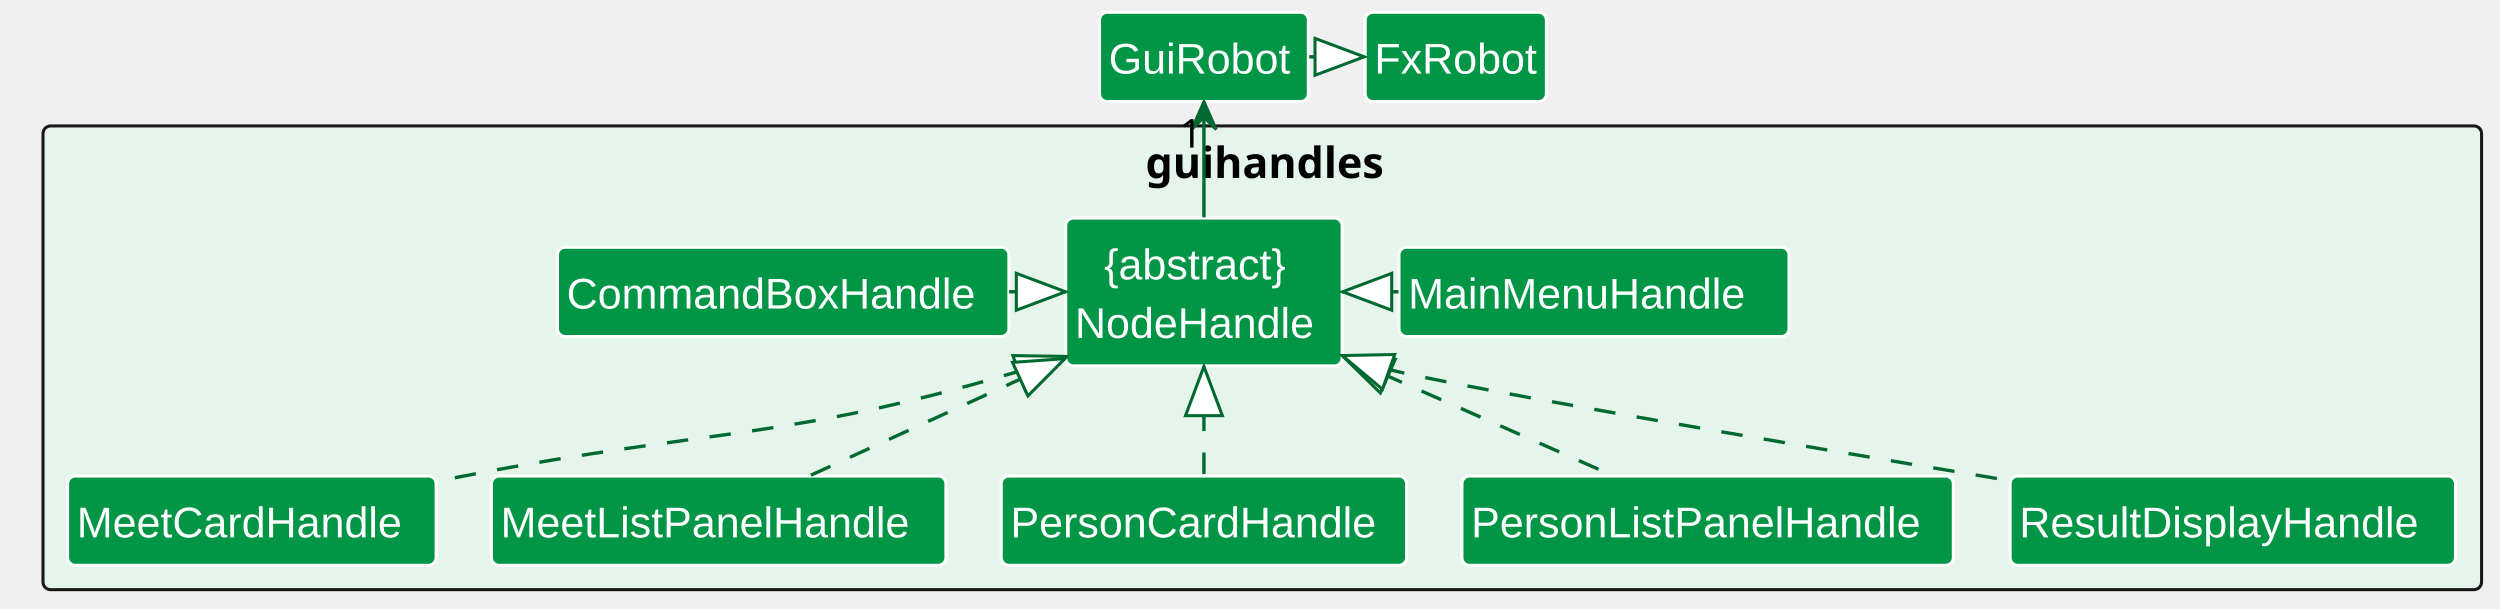
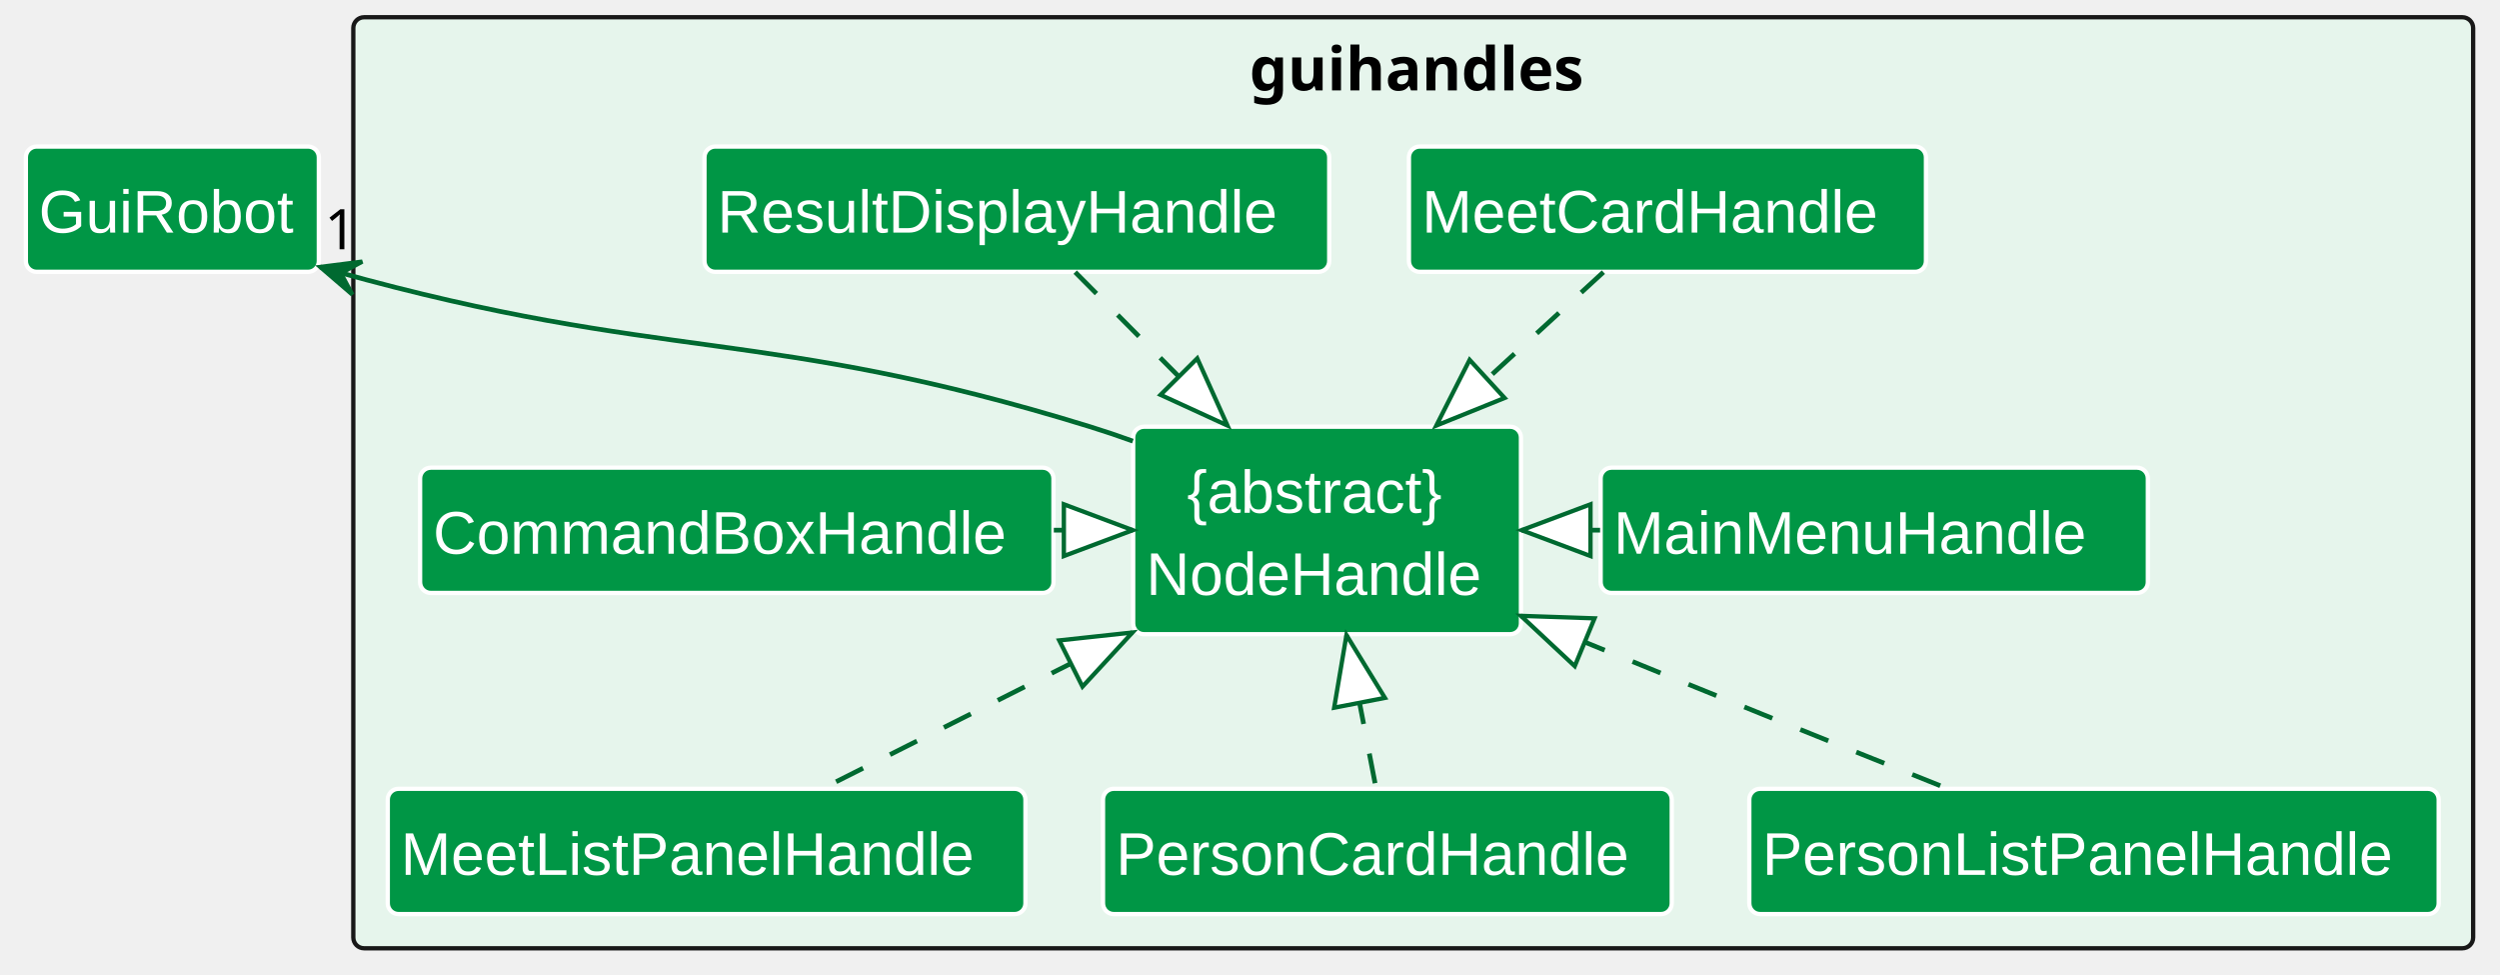
- <svg xmlns="http://www.w3.org/2000/svg" contentStyleType="text/css" height="198px" preserveAspectRatio="none" style="width:814px;height:198px;background:#FFFFFF;" version="1.1" viewBox="0 0 814 198" width="814px" zoomAndPan="magnify">
+ <svg xmlns="http://www.w3.org/2000/svg" contentStyleType="text/css" height="226px" preserveAspectRatio="none" style="width:580px;height:226px;background:#FFFFFF;" version="1.1" viewBox="0 0 580 226" width="580px" zoomAndPan="magnify">
  <defs />
  <g>
    <g id="cluster_guihandles">
-       <rect fill="#E6F5EC" height="151" rx="2.5" ry="2.5" style="stroke:#181818;stroke-width:1.0;" width="794" x="14" y="41" />
-       <text fill="#000000" font-family="sans-serif" font-size="14" font-weight="bold" lengthAdjust="spacing" textLength="76" x="373" y="57.966">guihandles</text>
+       <rect fill="#E6F5EC" height="216" rx="2.5" ry="2.5" style="stroke:#181818;stroke-width:1.0;" width="492" x="82" y="4" />
+       <text fill="#000000" font-family="sans-serif" font-size="14" font-weight="bold" lengthAdjust="spacing" textLength="76" x="290" y="20.966">guihandles</text>
    </g>
    <g id="elem_GuiRobot">
-       <rect fill="#009645" height="29.068" id="GuiRobot" rx="2.5" ry="2.5" style="stroke:#FFFFFF;stroke-width:1.0;" width="68" x="358" y="4" />
-       <text fill="#FFFFFF" font-family="Arial" font-size="14" lengthAdjust="spacing" textLength="62" x="361" y="23.966">GuiRobot</text>
-     </g>
-     <g id="elem_FxRobot">
-       <rect fill="#009645" height="29.068" id="FxRobot" rx="2.5" ry="2.5" style="stroke:#FFFFFF;stroke-width:1.0;" width="59" x="444.5" y="4" />
-       <text fill="#FFFFFF" font-family="Arial" font-size="14" lengthAdjust="spacing" textLength="53" x="447.5" y="23.966">FxRobot</text>
+       <rect fill="#009645" height="29.068" id="GuiRobot" rx="2.5" ry="2.5" style="stroke:#FFFFFF;stroke-width:1.0;" width="68" x="6" y="34" />
+       <text fill="#FFFFFF" font-family="Arial" font-size="14" lengthAdjust="spacing" textLength="62" x="9" y="53.966">GuiRobot</text>
    </g>
    <g id="elem_NodeHandle">
-       <rect codeLine="8" fill="#009645" height="48.136" id="NodeHandle" rx="2.5" ry="2.5" style="stroke:#FFFFFF;stroke-width:1.0;" width="90" x="347" y="71" />
-       <text fill="#FFFFFF" font-family="Arial" font-size="14" lengthAdjust="spacing" textLength="65" x="359.5" y="90.966">{abstract}</text>
-       <text fill="#FFFFFF" font-family="Arial" font-size="14" lengthAdjust="spacing" textLength="84" x="350" y="110.034">NodeHandle</text>
+       <rect codeLine="8" fill="#009645" height="48.136" id="NodeHandle" rx="2.5" ry="2.5" style="stroke:#FFFFFF;stroke-width:1.0;" width="90" x="263" y="99" />
+       <text fill="#FFFFFF" font-family="Arial" font-size="14" lengthAdjust="spacing" textLength="65" x="275.5" y="118.966">{abstract}</text>
+       <text fill="#FFFFFF" font-family="Arial" font-size="14" lengthAdjust="spacing" textLength="84" x="266" y="138.034">NodeHandle</text>
    </g>
    <g id="elem_CommandBoxHandle">
-       <rect codeLine="9" fill="#009645" height="29.068" id="CommandBoxHandle" rx="2.5" ry="2.5" style="stroke:#FFFFFF;stroke-width:1.0;" width="147" x="181.5" y="80.5" />
-       <text fill="#FFFFFF" font-family="Arial" font-size="14" lengthAdjust="spacing" textLength="141" x="184.5" y="100.466">CommandBoxHandle</text>
+       <rect codeLine="9" fill="#009645" height="29.068" id="CommandBoxHandle" rx="2.5" ry="2.5" style="stroke:#FFFFFF;stroke-width:1.0;" width="147" x="97.5" y="108.5" />
+       <text fill="#FFFFFF" font-family="Arial" font-size="14" lengthAdjust="spacing" textLength="141" x="100.5" y="128.466">CommandBoxHandle</text>
    </g>
    <g id="elem_MainMenuHandle">
-       <rect codeLine="10" fill="#009645" height="29.068" id="MainMenuHandle" rx="2.5" ry="2.5" style="stroke:#FFFFFF;stroke-width:1.0;" width="127" x="455.5" y="80.5" />
-       <text fill="#FFFFFF" font-family="Arial" font-size="14" lengthAdjust="spacing" textLength="121" x="458.5" y="100.466">MainMenuHandle</text>
+       <rect codeLine="10" fill="#009645" height="29.068" id="MainMenuHandle" rx="2.5" ry="2.5" style="stroke:#FFFFFF;stroke-width:1.0;" width="127" x="371.5" y="108.5" />
+       <text fill="#FFFFFF" font-family="Arial" font-size="14" lengthAdjust="spacing" textLength="121" x="374.5" y="128.466">MainMenuHandle</text>
    </g>
    <g id="elem_MeetCardHandle">
-       <rect codeLine="11" fill="#009645" height="29.068" id="MeetCardHandle" rx="2.5" ry="2.5" style="stroke:#FFFFFF;stroke-width:1.0;" width="120" x="22" y="155" />
-       <text fill="#FFFFFF" font-family="Arial" font-size="14" lengthAdjust="spacing" textLength="114" x="25" y="174.966">MeetCardHandle</text>
+       <rect codeLine="11" fill="#009645" height="29.068" id="MeetCardHandle" rx="2.5" ry="2.5" style="stroke:#FFFFFF;stroke-width:1.0;" width="120" x="327" y="34" />
+       <text fill="#FFFFFF" font-family="Arial" font-size="14" lengthAdjust="spacing" textLength="114" x="330" y="53.966">MeetCardHandle</text>
    </g>
    <g id="elem_MeetListPanelHandle">
-       <rect codeLine="12" fill="#009645" height="29.068" id="MeetListPanelHandle" rx="2.5" ry="2.5" style="stroke:#FFFFFF;stroke-width:1.0;" width="148" x="160" y="155" />
-       <text fill="#FFFFFF" font-family="Arial" font-size="14" lengthAdjust="spacing" textLength="142" x="163" y="174.966">MeetListPanelHandle</text>
+       <rect codeLine="12" fill="#009645" height="29.068" id="MeetListPanelHandle" rx="2.5" ry="2.5" style="stroke:#FFFFFF;stroke-width:1.0;" width="148" x="90" y="183" />
+       <text fill="#FFFFFF" font-family="Arial" font-size="14" lengthAdjust="spacing" textLength="142" x="93" y="202.966">MeetListPanelHandle</text>
    </g>
    <g id="elem_PersonCardHandle">
-       <rect codeLine="13" fill="#009645" height="29.068" id="PersonCardHandle" rx="2.5" ry="2.5" style="stroke:#FFFFFF;stroke-width:1.0;" width="132" x="326" y="155" />
-       <text fill="#FFFFFF" font-family="Arial" font-size="14" lengthAdjust="spacing" textLength="126" x="329" y="174.966">PersonCardHandle</text>
+       <rect codeLine="13" fill="#009645" height="29.068" id="PersonCardHandle" rx="2.5" ry="2.5" style="stroke:#FFFFFF;stroke-width:1.0;" width="132" x="256" y="183" />
+       <text fill="#FFFFFF" font-family="Arial" font-size="14" lengthAdjust="spacing" textLength="126" x="259" y="202.966">PersonCardHandle</text>
    </g>
    <g id="elem_PersonListPanelHandle">
-       <rect codeLine="14" fill="#009645" height="29.068" id="PersonListPanelHandle" rx="2.5" ry="2.5" style="stroke:#FFFFFF;stroke-width:1.0;" width="160" x="476" y="155" />
-       <text fill="#FFFFFF" font-family="Arial" font-size="14" lengthAdjust="spacing" textLength="154" x="479" y="174.966">PersonListPanelHandle</text>
+       <rect codeLine="14" fill="#009645" height="29.068" id="PersonListPanelHandle" rx="2.5" ry="2.5" style="stroke:#FFFFFF;stroke-width:1.0;" width="160" x="406" y="183" />
+       <text fill="#FFFFFF" font-family="Arial" font-size="14" lengthAdjust="spacing" textLength="154" x="409" y="202.966">PersonListPanelHandle</text>
    </g>
    <g id="elem_ResultDisplayHandle">
-       <rect codeLine="15" fill="#009645" height="29.068" id="ResultDisplayHandle" rx="2.5" ry="2.5" style="stroke:#FFFFFF;stroke-width:1.0;" width="145" x="654.5" y="155" />
-       <text fill="#FFFFFF" font-family="Arial" font-size="14" lengthAdjust="spacing" textLength="139" x="657.5" y="174.966">ResultDisplayHandle</text>
+       <rect codeLine="15" fill="#009645" height="29.068" id="ResultDisplayHandle" rx="2.5" ry="2.5" style="stroke:#FFFFFF;stroke-width:1.0;" width="145" x="163.5" y="34" />
+       <text fill="#FFFFFF" font-family="Arial" font-size="14" lengthAdjust="spacing" textLength="139" x="166.5" y="53.966">ResultDisplayHandle</text>
    </g>
-     <path d="M328.584,95 C334.694,95 340.805,95 346.915,95 " fill="none" style="stroke:#006930;stroke-width:1.1;stroke-dasharray:7.0,7.0;" />
-     <polygon fill="#FFFFFF" points="346.915,95,330.915,89,330.915,101,346.915,95" style="stroke:#006930;stroke-width:1.0;" />
-     <path d="M437.144,95 C443.22,95 449.295,95 455.37,95 " fill="none" style="stroke:#006930;stroke-width:1.1;stroke-dasharray:7.0,7.0;" />
-     <polygon fill="#FFFFFF" points="437.144,95,453.144,101,453.144,89,437.144,95" style="stroke:#006930;stroke-width:1.0;" />
-     <path d="M346.887,116.039 C343.904,117.108 340.924,118.107 338,119 C257.054,143.722 234.087,138.874 151,155 C148.124,155.558 145.181,156.13 142.209,156.709 " fill="none" style="stroke:#006930;stroke-width:1.1;stroke-dasharray:7.0,7.0;" />
-     <polygon fill="#FFFFFF" points="346.887,116.039,329.8,115.787,333.848,127.084,346.887,116.039" style="stroke:#006930;stroke-width:1.0;" />
-     <path d="M346.724,116.776 C320.096,128.994 287.177,144.099 263.803,154.825 " fill="none" style="stroke:#006930;stroke-width:1.1;stroke-dasharray:7.0,7.0;" />
-     <polygon fill="#FFFFFF" points="346.724,116.776,329.679,117.995,334.684,128.902,346.724,116.776" style="stroke:#006930;stroke-width:1.0;" />
-     <path d="M392,119.338 C392,131.095 392,144.935 392,154.93 " fill="none" style="stroke:#006930;stroke-width:1.1;stroke-dasharray:7.0,7.0;" />
-     <polygon fill="#FFFFFF" points="392,119.338,386,135.339,398,135.339,392,119.338" style="stroke:#006930;stroke-width:1.0;" />
-     <path d="M437.248,116.003 C465.312,128.409 500.617,144.017 525.411,154.977 " fill="none" style="stroke:#006930;stroke-width:1.1;stroke-dasharray:7.0,7.0;" />
-     <polygon fill="#FFFFFF" points="437.248,116.003,449.456,127.96,454.308,116.984,437.248,116.003" style="stroke:#006930;stroke-width:1.0;" />
-     <path d="M437.034,115.762 C440.377,116.942 443.723,118.038 447,119 C466.627,124.762 578.216,143.813 654.456,156.53 " fill="none" style="stroke:#006930;stroke-width:1.1;stroke-dasharray:7.0,7.0;" />
-     <polygon fill="#FFFFFF" points="437.034,115.762,450.125,126.745,454.118,115.429,437.034,115.762" style="stroke:#006930;stroke-width:1.0;" />
-     <path d="M392,33.164 C392,43.666 392,58.417 392,70.763 " fill="none" style="stroke:#006930;stroke-width:1.1;" />
-     <polygon fill="#006930" points="392,33.164,388,42.164,392,38.164,396,42.164,392,33.164" style="stroke:#006930;stroke-width:1.0;" />
-     <text fill="#000000" font-family="sans-serif" font-size="13" lengthAdjust="spacing" textLength="7" x="384" y="48.062">1</text>
-     <path d="M426.273,18.5 C432.239,18.5 438.205,18.5 444.171,18.5 " fill="none" style="stroke:#006930;stroke-width:1.1;stroke-dasharray:7.0,7.0;" />
-     <polygon fill="#FFFFFF" points="444.171,18.5,428.171,12.5,428.171,24.5,444.171,18.5" style="stroke:#006930;stroke-width:1.0;" />
+     <path d="M244.584,123 C250.694,123 256.805,123 262.915,123 " fill="none" style="stroke:#006930;stroke-width:1.1;stroke-dasharray:7.0,7.0;" />
+     <polygon fill="#FFFFFF" points="262.915,123,246.915,117,246.915,129,262.915,123" style="stroke:#006930;stroke-width:1.0;" />
+     <path d="M353.144,123 C359.22,123 365.295,123 371.37,123 " fill="none" style="stroke:#006930;stroke-width:1.1;stroke-dasharray:7.0,7.0;" />
+     <polygon fill="#FFFFFF" points="353.144,123,369.144,129,369.144,117,353.144,123" style="stroke:#006930;stroke-width:1.0;" />
+     <path d="M372.141,63.137 C361.235,73.145 346.156,86.983 333.36,98.727 " fill="none" style="stroke:#006930;stroke-width:1.1;stroke-dasharray:7.0,7.0;" />
+     <polygon fill="#FFFFFF" points="333.36,98.727,349.205,92.329,341.091,83.488,333.36,98.727" style="stroke:#006930;stroke-width:1.0;" />
+     <path d="M262.833,146.74 C239.243,158.617 211.169,172.752 190.981,182.916 " fill="none" style="stroke:#006930;stroke-width:1.1;stroke-dasharray:7.0,7.0;" />
+     <polygon fill="#FFFFFF" points="262.833,146.74,245.844,148.577,251.24,159.295,262.833,146.74" style="stroke:#006930;stroke-width:1.0;" />
+     <path d="M312.507,147.339 C314.777,159.095 317.45,172.935 319.38,182.93 " fill="none" style="stroke:#006930;stroke-width:1.1;stroke-dasharray:7.0,7.0;" />
+     <polygon fill="#FFFFFF" points="312.507,147.339,309.649,164.186,321.432,161.911,312.507,147.339" style="stroke:#006930;stroke-width:1.0;" />
+     <path d="M353.002,142.877 C356.383,144.278 359.744,145.664 363,147 C393.027,159.32 427.291,173.085 452.015,182.966 " fill="none" style="stroke:#006930;stroke-width:1.1;stroke-dasharray:7.0,7.0;" />
+     <polygon fill="#FFFFFF" points="353.002,142.877,365.488,154.543,370.081,143.457,353.002,142.877" style="stroke:#006930;stroke-width:1.0;" />
+     <path d="M249.543,63.137 C259.482,73.145 273.224,86.983 284.888,98.727 " fill="none" style="stroke:#006930;stroke-width:1.1;stroke-dasharray:7.0,7.0;" />
+     <polygon fill="#FFFFFF" points="284.888,98.727,277.87,83.146,269.356,91.602,284.888,98.727" style="stroke:#006930;stroke-width:1.0;" />
+     <path d="M74.315,61.931 C75.555,62.303 76.786,62.661 78,63 C154.484,84.342 177.128,75.573 253,99 C256.263,100.008 259.599,101.138 262.935,102.342 " fill="none" style="stroke:#006930;stroke-width:1.1;" />
+     <polygon fill="#006930" points="74.315,61.931,81.783,68.352,79.104,63.37,84.086,60.69,74.315,61.931" style="stroke:#006930;stroke-width:1.0;" />
+     <text fill="#000000" font-family="sans-serif" font-size="13" lengthAdjust="spacing" textLength="7" x="75.315" y="57.828">1</text>
  </g>
</svg>
